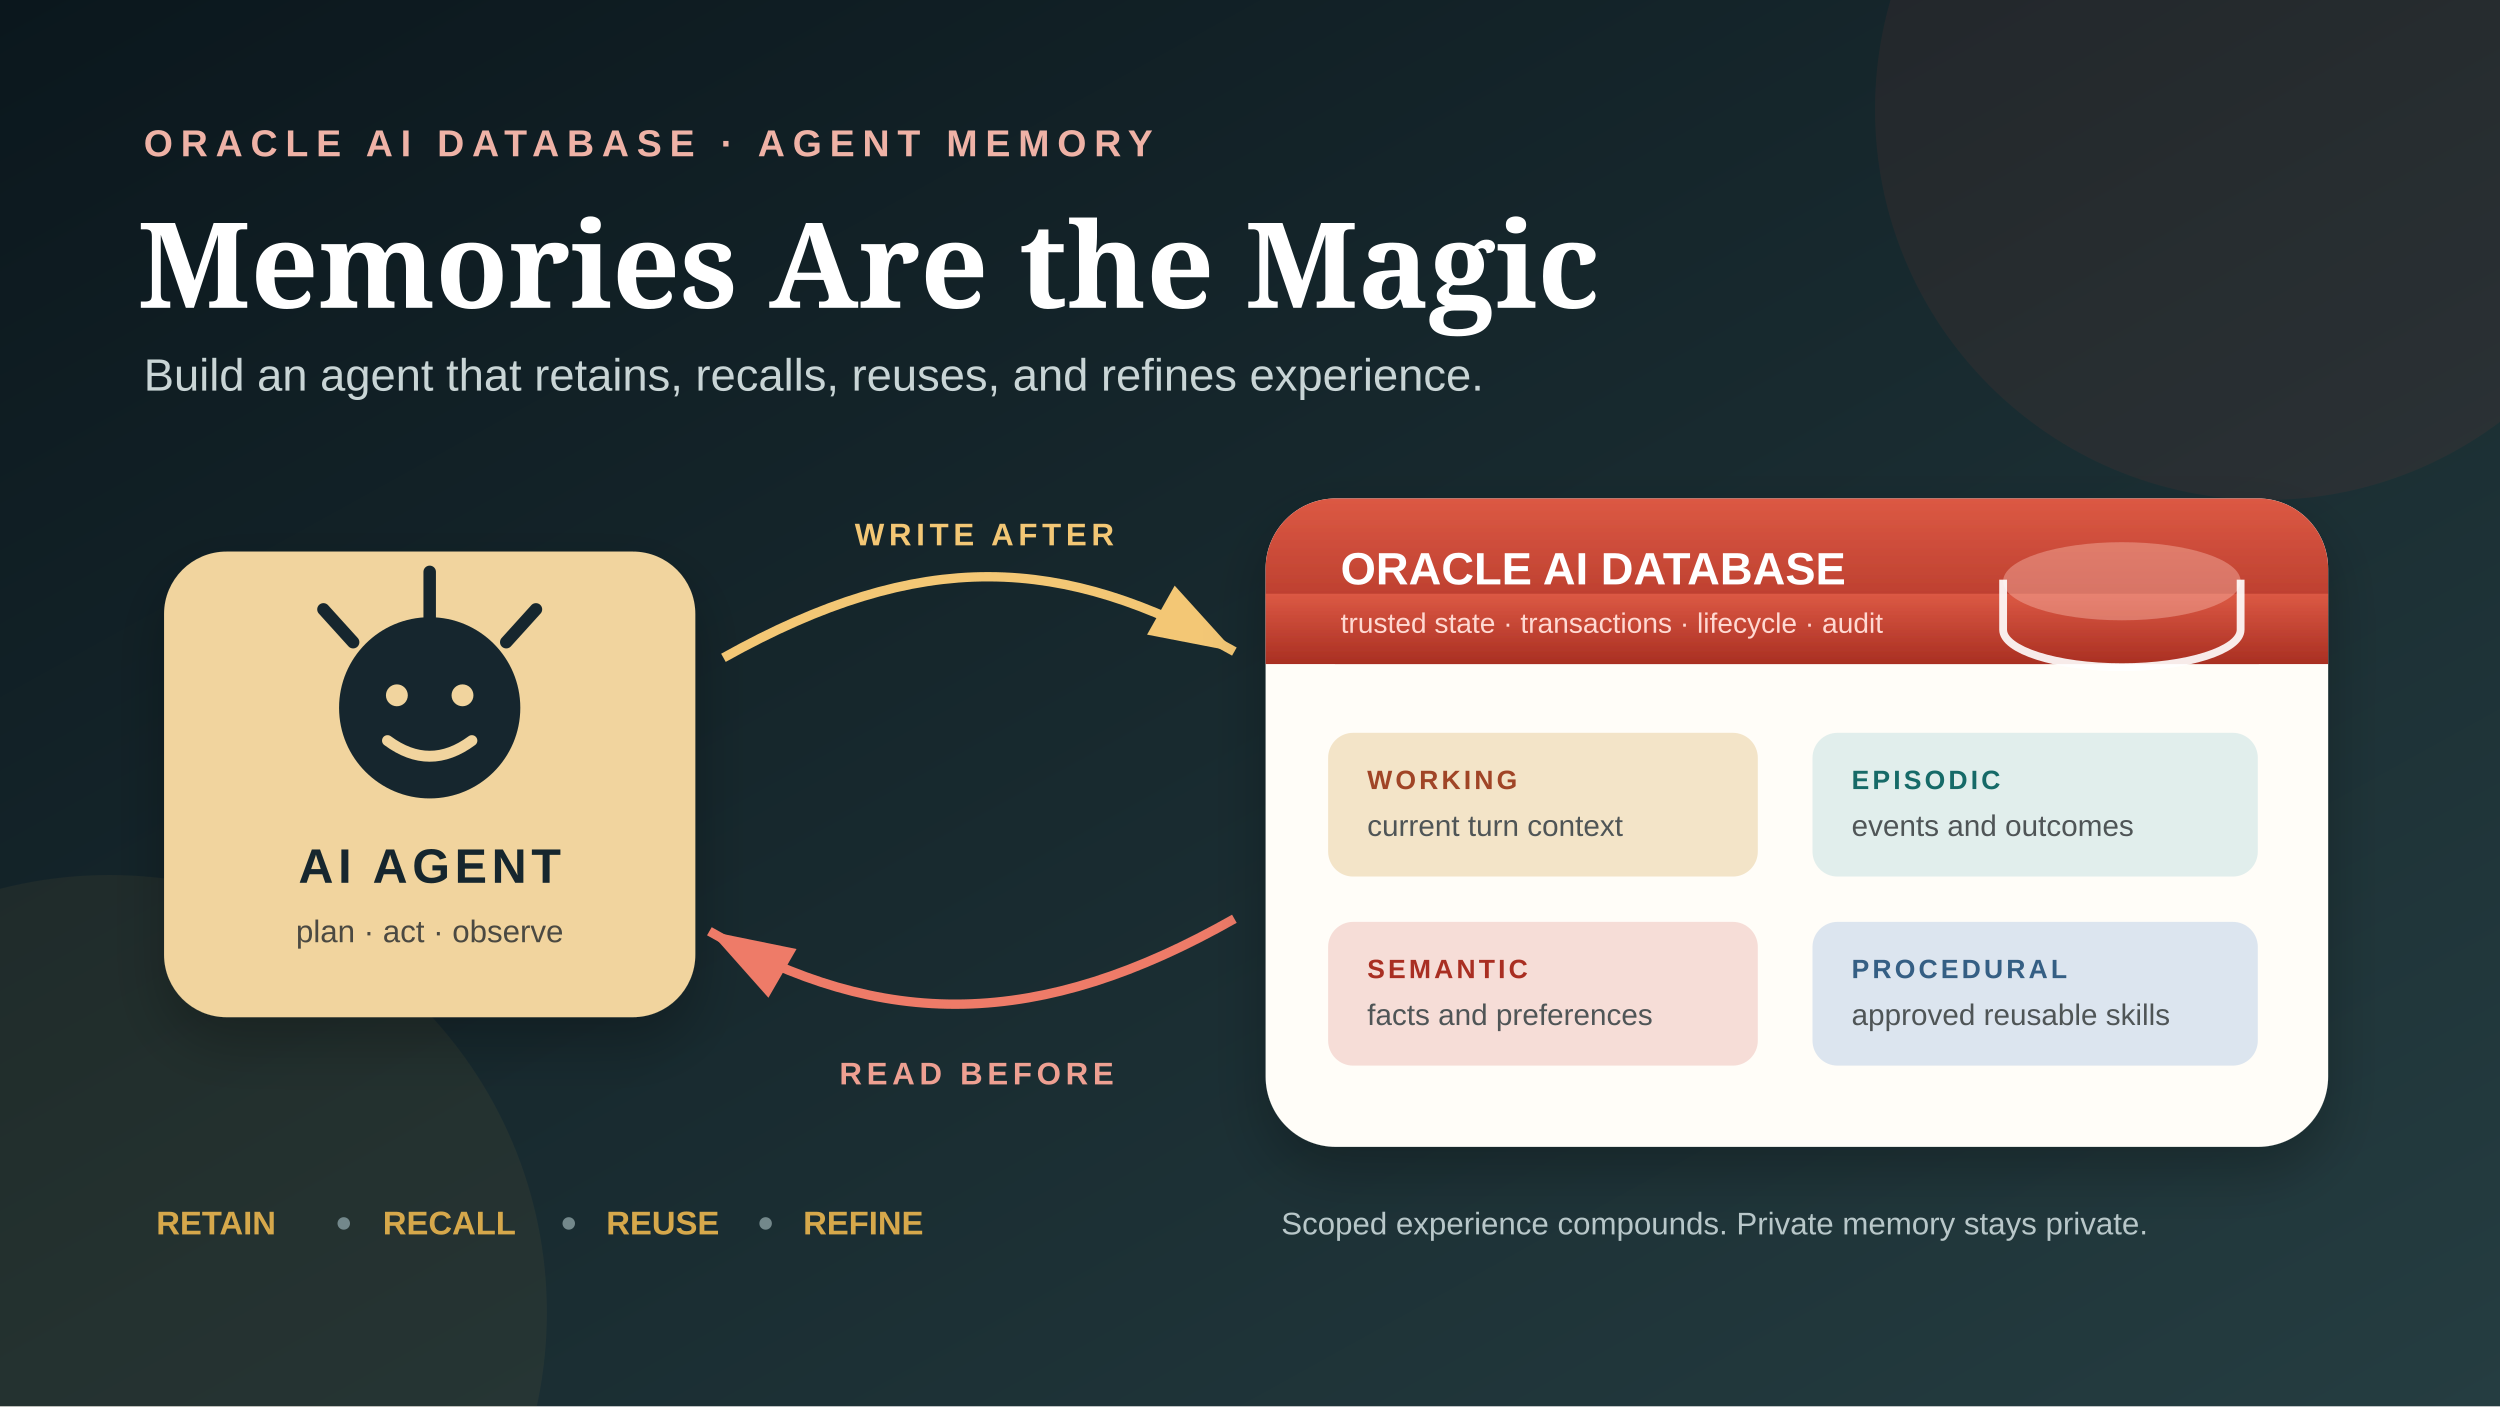
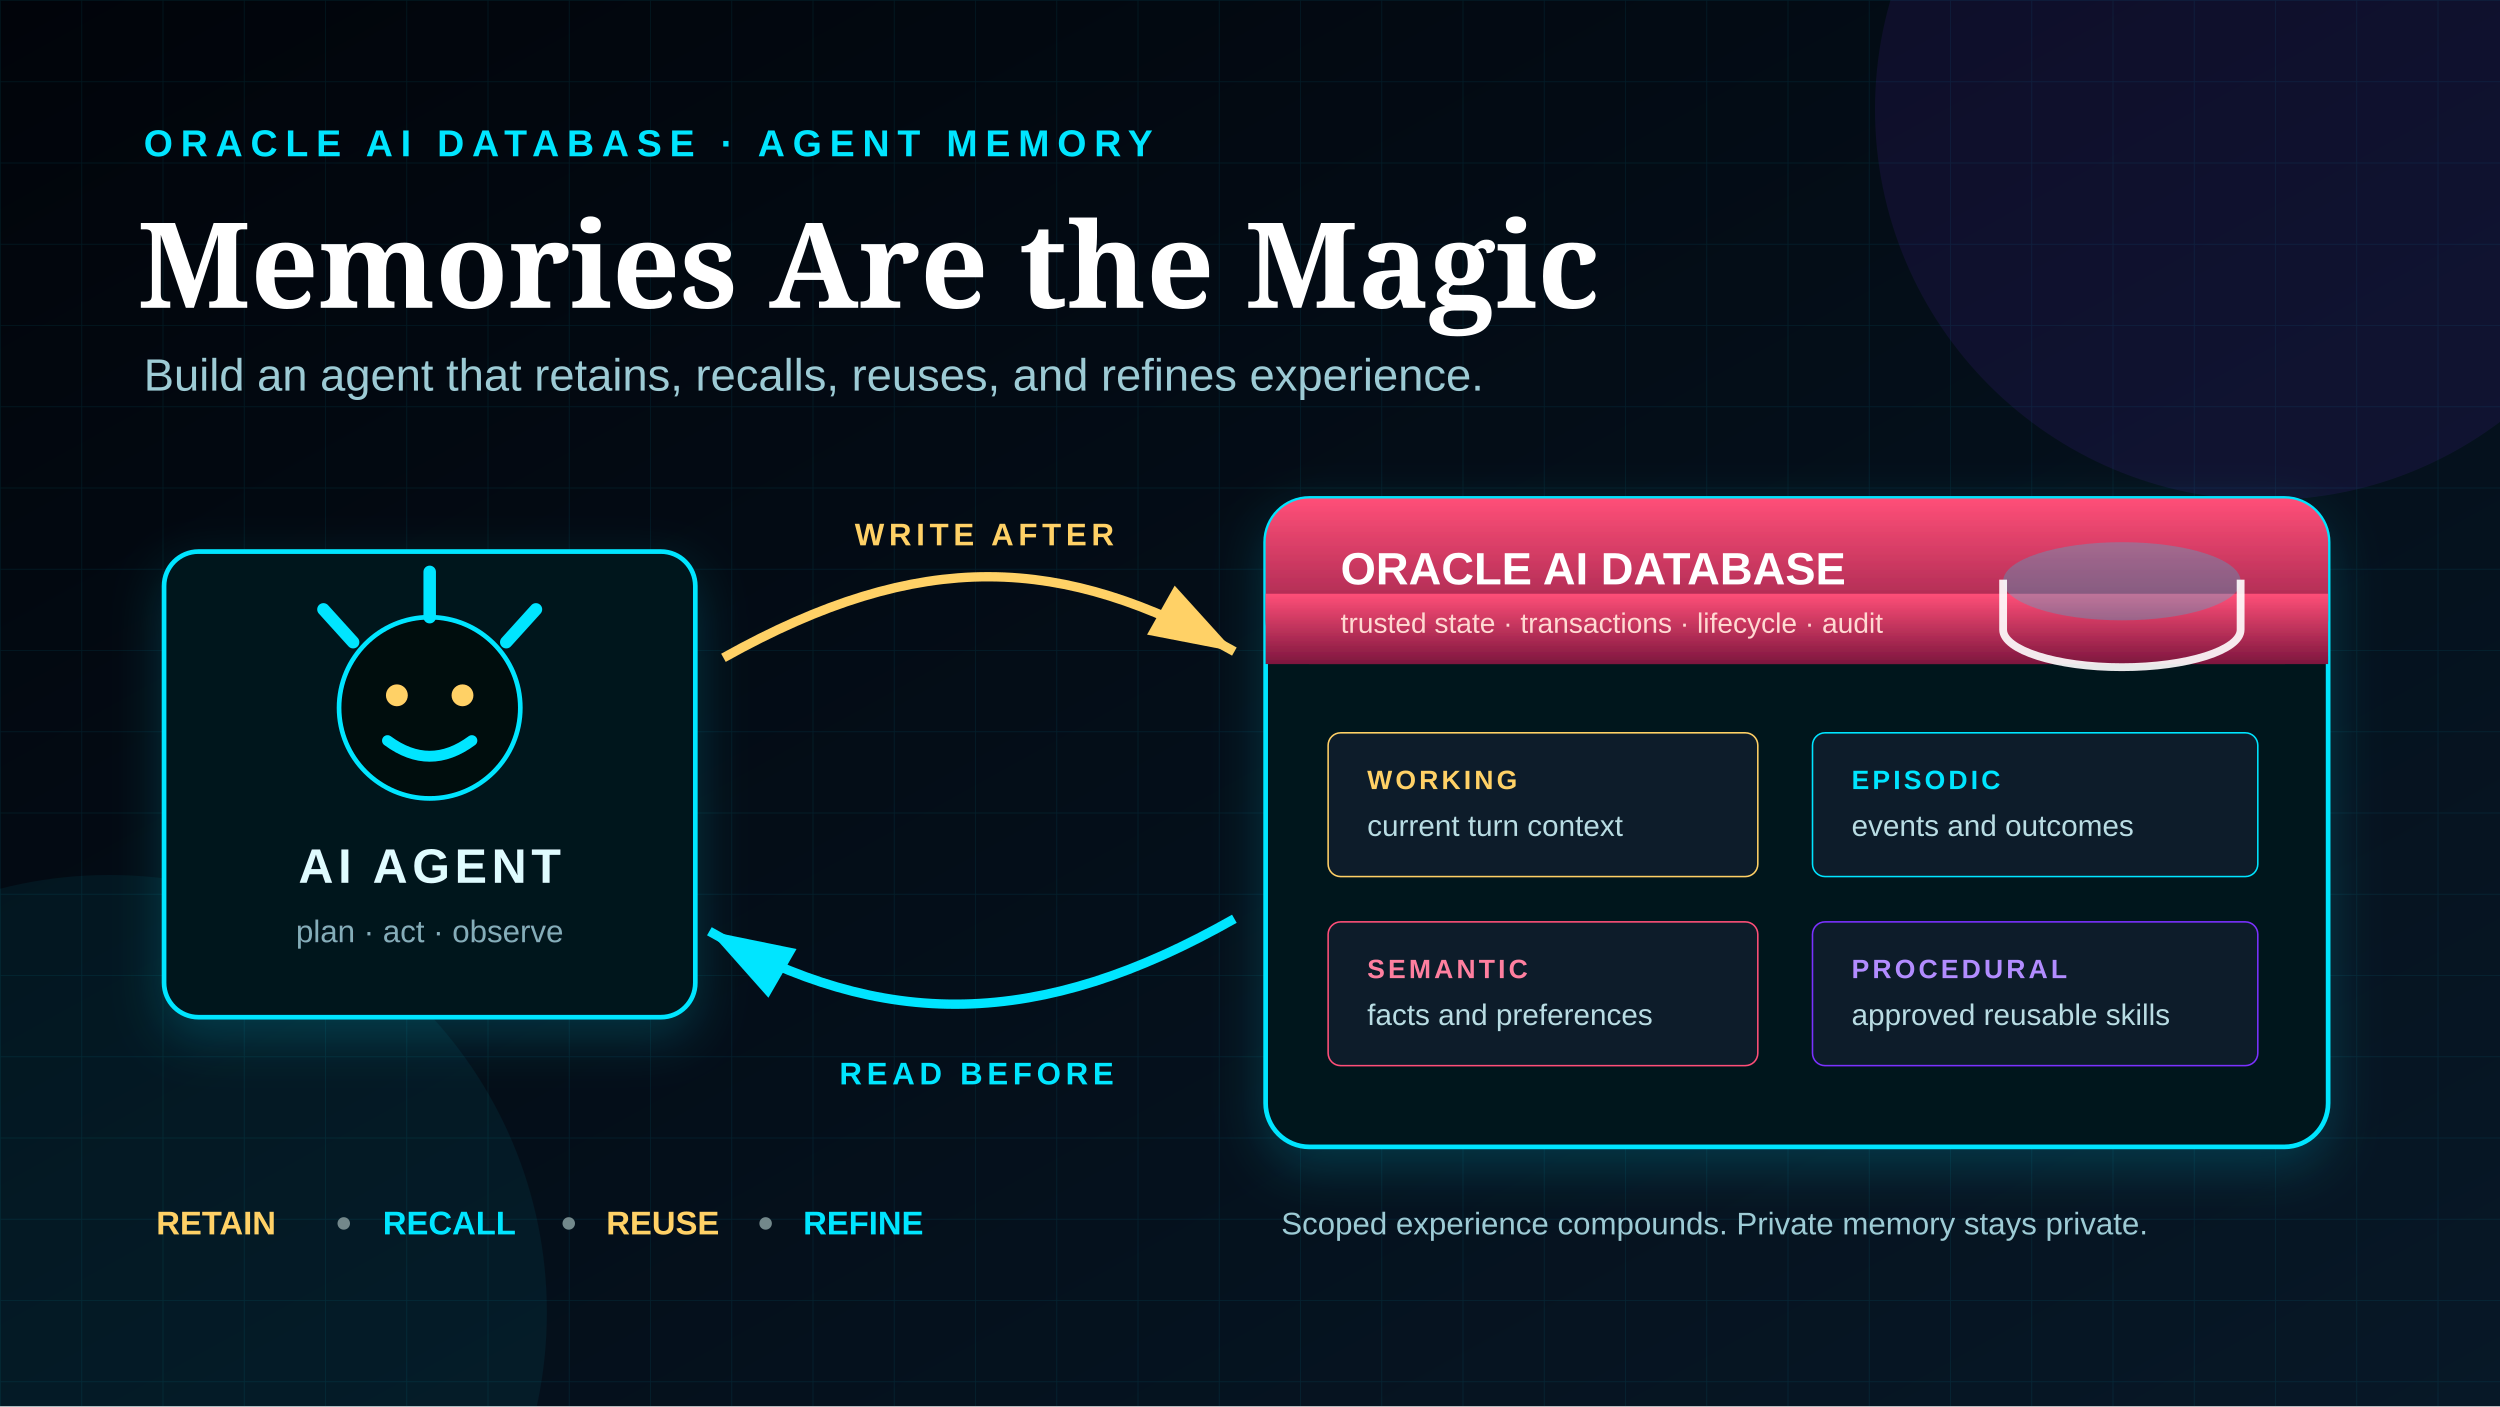
<svg xmlns="http://www.w3.org/2000/svg" width="1600" height="900" viewBox="0 0 1600 900" role="img" aria-labelledby="title desc">
  <defs>
    <linearGradient id="bg" x1="0" y1="0" x2="1" y2="1">
-       <stop offset="0" stop-color="#0b171d" />
-       <stop offset="1" stop-color="#253d41" />
+       <stop offset="0" stop-color="#01040a" />
+       <stop offset="1" stop-color="#071827" />
    </linearGradient>
    <linearGradient id="db" x1="0" y1="0" x2="0" y2="1">
-       <stop offset="0" stop-color="#dc5944" />
-       <stop offset="1" stop-color="#a92f22" />
+       <stop offset="0" stop-color="#ff4f78" />
+       <stop offset="1" stop-color="#7d163e" />
    </linearGradient>
+     <pattern id="grid" width="52" height="52" patternUnits="userSpaceOnUse">
+       <path d="M52 0H0V52" fill="none" stroke="#00e5ff" stroke-width="1" opacity=".08" />
+     </pattern>
    <filter id="shadow" x="-20%" y="-20%" width="140%" height="140%">
-       <feDropShadow dx="0" dy="16" stdDeviation="18" flood-color="#000" flood-opacity=".25" />
+       <feDropShadow dx="0" dy="12" stdDeviation="16" flood-color="#00e5ff" flood-opacity=".18" />
    </filter>
    <marker id="arrowLight" markerWidth="10" markerHeight="10" refX="9" refY="3" orient="auto" markerUnits="strokeWidth">
-       <path d="M0,0 L0,6 L9,3 z" fill="#f3c775" />
+       <path d="M0,0 L0,6 L9,3 z" fill="#ffd166" />
    </marker>
    <marker id="arrowRed" markerWidth="10" markerHeight="10" refX="9" refY="3" orient="auto" markerUnits="strokeWidth">
-       <path d="M0,0 L0,6 L9,3 z" fill="#ee7b68" />
+       <path d="M0,0 L0,6 L9,3 z" fill="#00e5ff" />
    </marker>
  </defs>
  <rect width="1600" height="900" fill="url(#bg)" />
-   <circle cx="1450" cy="70" r="250" fill="#c74634" opacity=".08" />
-   <circle cx="70" cy="840" r="280" fill="#d6a84b" opacity=".06" />
-   <text x="92" y="100" fill="#efb2a6" font-family="Arial, sans-serif" font-size="24" font-weight="700" letter-spacing="5">ORACLE AI DATABASE · AGENT MEMORY</text>
+   <rect width="1600" height="900" fill="url(#grid)" />
+   <circle cx="1450" cy="70" r="250" fill="#7a31ff" opacity=".09" />
+   <circle cx="70" cy="840" r="280" fill="#00e5ff" opacity=".055" />
+   <text x="92" y="100" fill="#00e5ff" font-family="Arial, sans-serif" font-size="24" font-weight="700" letter-spacing="5">ORACLE AI DATABASE · AGENT MEMORY</text>
  <text x="88" y="197" fill="#fff" font-family="Georgia, serif" font-size="76" font-weight="700">Memories Are the Magic</text>
-   <text x="92" y="250" fill="#c9d5d6" font-family="Arial, sans-serif" font-size="29">Build an agent that retains, recalls, reuses, and refines experience.</text>
+   <text x="92" y="250" fill="#9dcbd5" font-family="Arial, sans-serif" font-size="29">Build an agent that retains, recalls, reuses, and refines experience.</text>
  <g filter="url(#shadow)">
-     <rect x="105" y="353" width="340" height="298" rx="40" fill="#f1d49e" />
-     <circle cx="275" cy="453" r="58" fill="#17282e" />
-     <circle cx="254" cy="445" r="7" fill="#f1d49e" />
-     <circle cx="296" cy="445" r="7" fill="#f1d49e" />
-     <path d="M248 474 Q275 494 302 474" fill="none" stroke="#f1d49e" stroke-width="7" stroke-linecap="round" />
-     <path d="M275 395 V366 M226 411 L207 390 M324 411 L343 390" fill="none" stroke="#17282e" stroke-width="8" stroke-linecap="round" />
-     <text x="275" y="565" text-anchor="middle" fill="#17282e" font-family="Arial, sans-serif" font-size="31" font-weight="800" letter-spacing="3">AI AGENT</text>
-     <text x="275" y="603" text-anchor="middle" fill="#4c4a42" font-family="Arial, sans-serif" font-size="20">plan · act · observe</text>
+     <rect x="105" y="353" width="340" height="298" rx="22" fill="#06131e" stroke="#00e5ff" stroke-width="3" />
+     <circle cx="275" cy="453" r="58" fill="#02070d" stroke="#00e5ff" stroke-width="3" />
+     <circle cx="254" cy="445" r="7" fill="#ffd166" />
+     <circle cx="296" cy="445" r="7" fill="#ffd166" />
+     <path d="M248 474 Q275 494 302 474" fill="none" stroke="#00e5ff" stroke-width="7" stroke-linecap="round" />
+     <path d="M275 395 V366 M226 411 L207 390 M324 411 L343 390" fill="none" stroke="#00e5ff" stroke-width="8" stroke-linecap="round" />
+     <text x="275" y="565" text-anchor="middle" fill="#dffcff" font-family="Arial, sans-serif" font-size="31" font-weight="800" letter-spacing="3">AI AGENT</text>
+     <text x="275" y="603" text-anchor="middle" fill="#84aeb9" font-family="Arial, sans-serif" font-size="20">plan · act · observe</text>
  </g>
-   <path d="M463 421 C590 350 680 355 790 417" fill="none" stroke="#f3c775" stroke-width="6" marker-end="url(#arrowLight)" />
-   <text x="630" y="349" text-anchor="middle" fill="#f3c775" font-family="Arial, sans-serif" font-size="20" font-weight="700" letter-spacing="3">WRITE AFTER</text>
-   <path d="M790 588 C665 659 565 660 454 596" fill="none" stroke="#ee7b68" stroke-width="6" marker-end="url(#arrowRed)" />
-   <text x="625" y="694" text-anchor="middle" fill="#eea092" font-family="Arial, sans-serif" font-size="20" font-weight="700" letter-spacing="3">READ BEFORE</text>
+   <path d="M463 421 C590 350 680 355 790 417" fill="none" stroke="#ffd166" stroke-width="6" marker-end="url(#arrowLight)" />
+   <text x="630" y="349" text-anchor="middle" fill="#ffd166" font-family="Arial, sans-serif" font-size="20" font-weight="700" letter-spacing="3">WRITE AFTER</text>
+   <path d="M790 588 C665 659 565 660 454 596" fill="none" stroke="#00e5ff" stroke-width="6" marker-end="url(#arrowRed)" />
+   <text x="625" y="694" text-anchor="middle" fill="#00e5ff" font-family="Arial, sans-serif" font-size="20" font-weight="700" letter-spacing="3">READ BEFORE</text>
  <g filter="url(#shadow)">
-     <rect x="810" y="319" width="680" height="415" rx="45" fill="#fffdf8" />
-     <rect x="810" y="319" width="680" height="106" rx="45" fill="url(#db)" />
+     <rect x="810" y="319" width="680" height="415" rx="28" fill="#06131e" stroke="#00e5ff" stroke-width="3" />
+     <rect x="810" y="319" width="680" height="106" rx="28" fill="url(#db)" />
    <rect x="810" y="380" width="680" height="45" fill="url(#db)" />
-     <ellipse cx="1358" cy="372" rx="76" ry="25" fill="#f6b4a7" opacity=".45" />
+     <ellipse cx="1358" cy="372" rx="76" ry="25" fill="#00e5ff" opacity=".25" />
    <path d="M1282 371 V403 C1282 416 1316 427 1358 427 C1400 427 1434 416 1434 403 V371" fill="none" stroke="#fff" stroke-width="5" opacity=".9" />
    <text x="858" y="374" fill="#fff" font-family="Arial, sans-serif" font-size="29" font-weight="800">ORACLE AI DATABASE</text>
    <text x="858" y="405" fill="#ffd9d2" font-family="Arial, sans-serif" font-size="18">trusted state · transactions · lifecycle · audit</text>
    <g font-family="Arial, sans-serif">
-       <rect x="850" y="469" width="275" height="92" rx="16" fill="#f3e4c8" />
-       <text x="875" y="505" fill="#a04427" font-size="17" font-weight="800" letter-spacing="2">WORKING</text>
-       <text x="875" y="535" fill="#4f5557" font-size="19">current turn context</text>
-       <rect x="1160" y="469" width="285" height="92" rx="16" fill="#e1eeec" />
-       <text x="1185" y="505" fill="#176b68" font-size="17" font-weight="800" letter-spacing="2">EPISODIC</text>
-       <text x="1185" y="535" fill="#4f5557" font-size="19">events and outcomes</text>
-       <rect x="850" y="590" width="275" height="92" rx="16" fill="#f6ddd7" />
-       <text x="875" y="626" fill="#a92f22" font-size="17" font-weight="800" letter-spacing="2">SEMANTIC</text>
-       <text x="875" y="656" fill="#4f5557" font-size="19">facts and preferences</text>
-       <rect x="1160" y="590" width="285" height="92" rx="16" fill="#dce5ef" />
-       <text x="1185" y="626" fill="#365f84" font-size="17" font-weight="800" letter-spacing="2">PROCEDURAL</text>
-       <text x="1185" y="656" fill="#4f5557" font-size="19">approved reusable skills</text>
+       <rect x="850" y="469" width="275" height="92" rx="8" fill="#0b1d2a" stroke="#ffd166" />
+       <text x="875" y="505" fill="#ffd166" font-size="17" font-weight="800" letter-spacing="2">WORKING</text>
+       <text x="875" y="535" fill="#b9dce3" font-size="19">current turn context</text>
+       <rect x="1160" y="469" width="285" height="92" rx="8" fill="#0b1d2a" stroke="#00e5ff" />
+       <text x="1185" y="505" fill="#00e5ff" font-size="17" font-weight="800" letter-spacing="2">EPISODIC</text>
+       <text x="1185" y="535" fill="#b9dce3" font-size="19">events and outcomes</text>
+       <rect x="850" y="590" width="275" height="92" rx="8" fill="#0b1d2a" stroke="#ff4f78" />
+       <text x="875" y="626" fill="#ff7f9f" font-size="17" font-weight="800" letter-spacing="2">SEMANTIC</text>
+       <text x="875" y="656" fill="#b9dce3" font-size="19">facts and preferences</text>
+       <rect x="1160" y="590" width="285" height="92" rx="8" fill="#0b1d2a" stroke="#7a31ff" />
+       <text x="1185" y="626" fill="#b28cff" font-size="17" font-weight="800" letter-spacing="2">PROCEDURAL</text>
+       <text x="1185" y="656" fill="#b9dce3" font-size="19">approved reusable skills</text>
    </g>
  </g>
  <g transform="translate(100 790)" font-family="Arial, sans-serif">
-     <text fill="#d6a84b" font-size="21" font-weight="800">RETAIN</text>
+     <text fill="#ffd166" font-size="21" font-weight="800">RETAIN</text>
    <circle cx="120" cy="-7" r="4" fill="#73888b" />
-     <text x="145" fill="#d6a84b" font-size="21" font-weight="800">RECALL</text>
+     <text x="145" fill="#00e5ff" font-size="21" font-weight="800">RECALL</text>
    <circle cx="264" cy="-7" r="4" fill="#73888b" />
-     <text x="288" fill="#d6a84b" font-size="21" font-weight="800">REUSE</text>
+     <text x="288" fill="#ffd166" font-size="21" font-weight="800">REUSE</text>
    <circle cx="390" cy="-7" r="4" fill="#73888b" />
-     <text x="414" fill="#d6a84b" font-size="21" font-weight="800">REFINE</text>
-     <text x="720" fill="#b8c7c9" font-size="20">Scoped experience compounds. Private memory stays private.</text>
+     <text x="414" fill="#00e5ff" font-size="21" font-weight="800">REFINE</text>
+     <text x="720" fill="#9dcbd5" font-size="20">Scoped experience compounds. Private memory stays private.</text>
  </g>
</svg>
